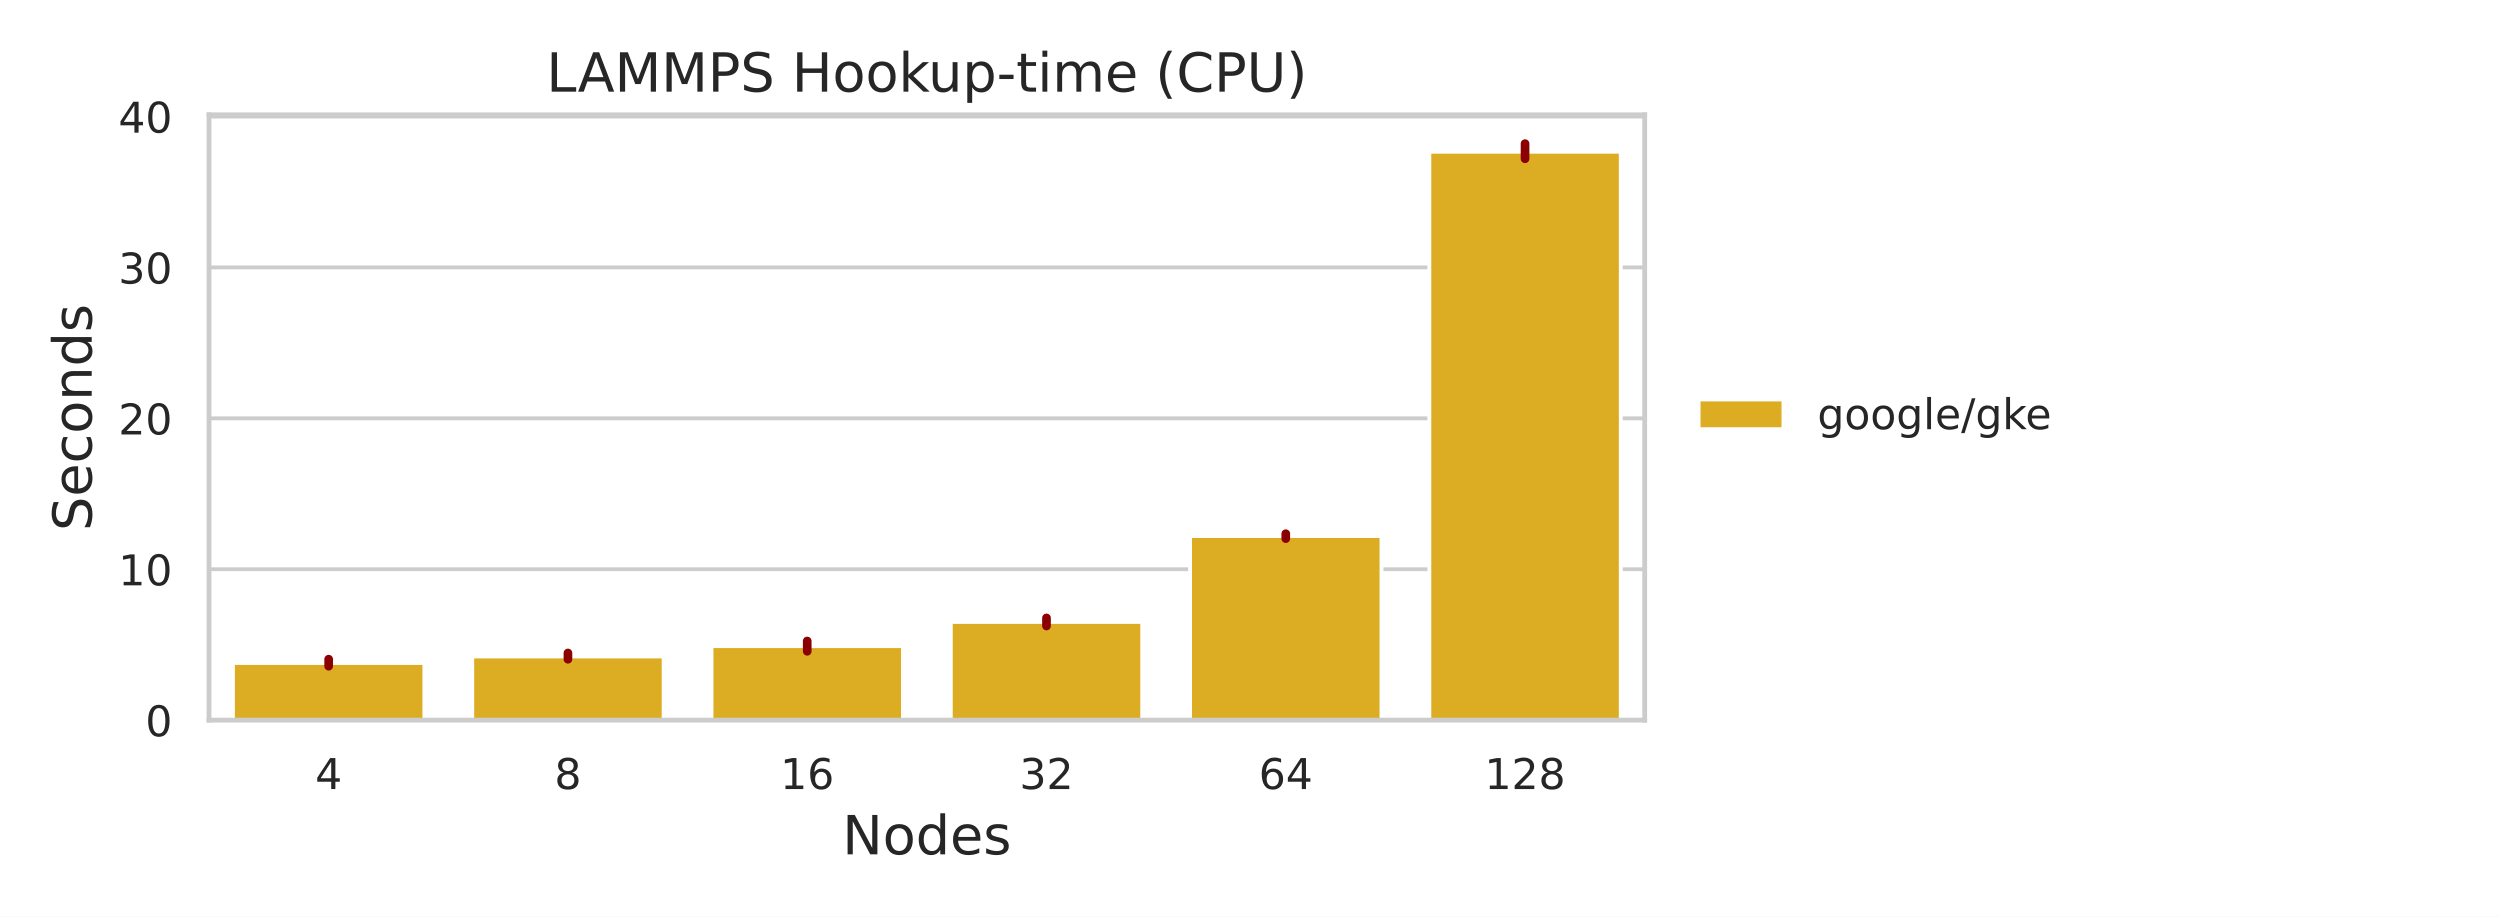
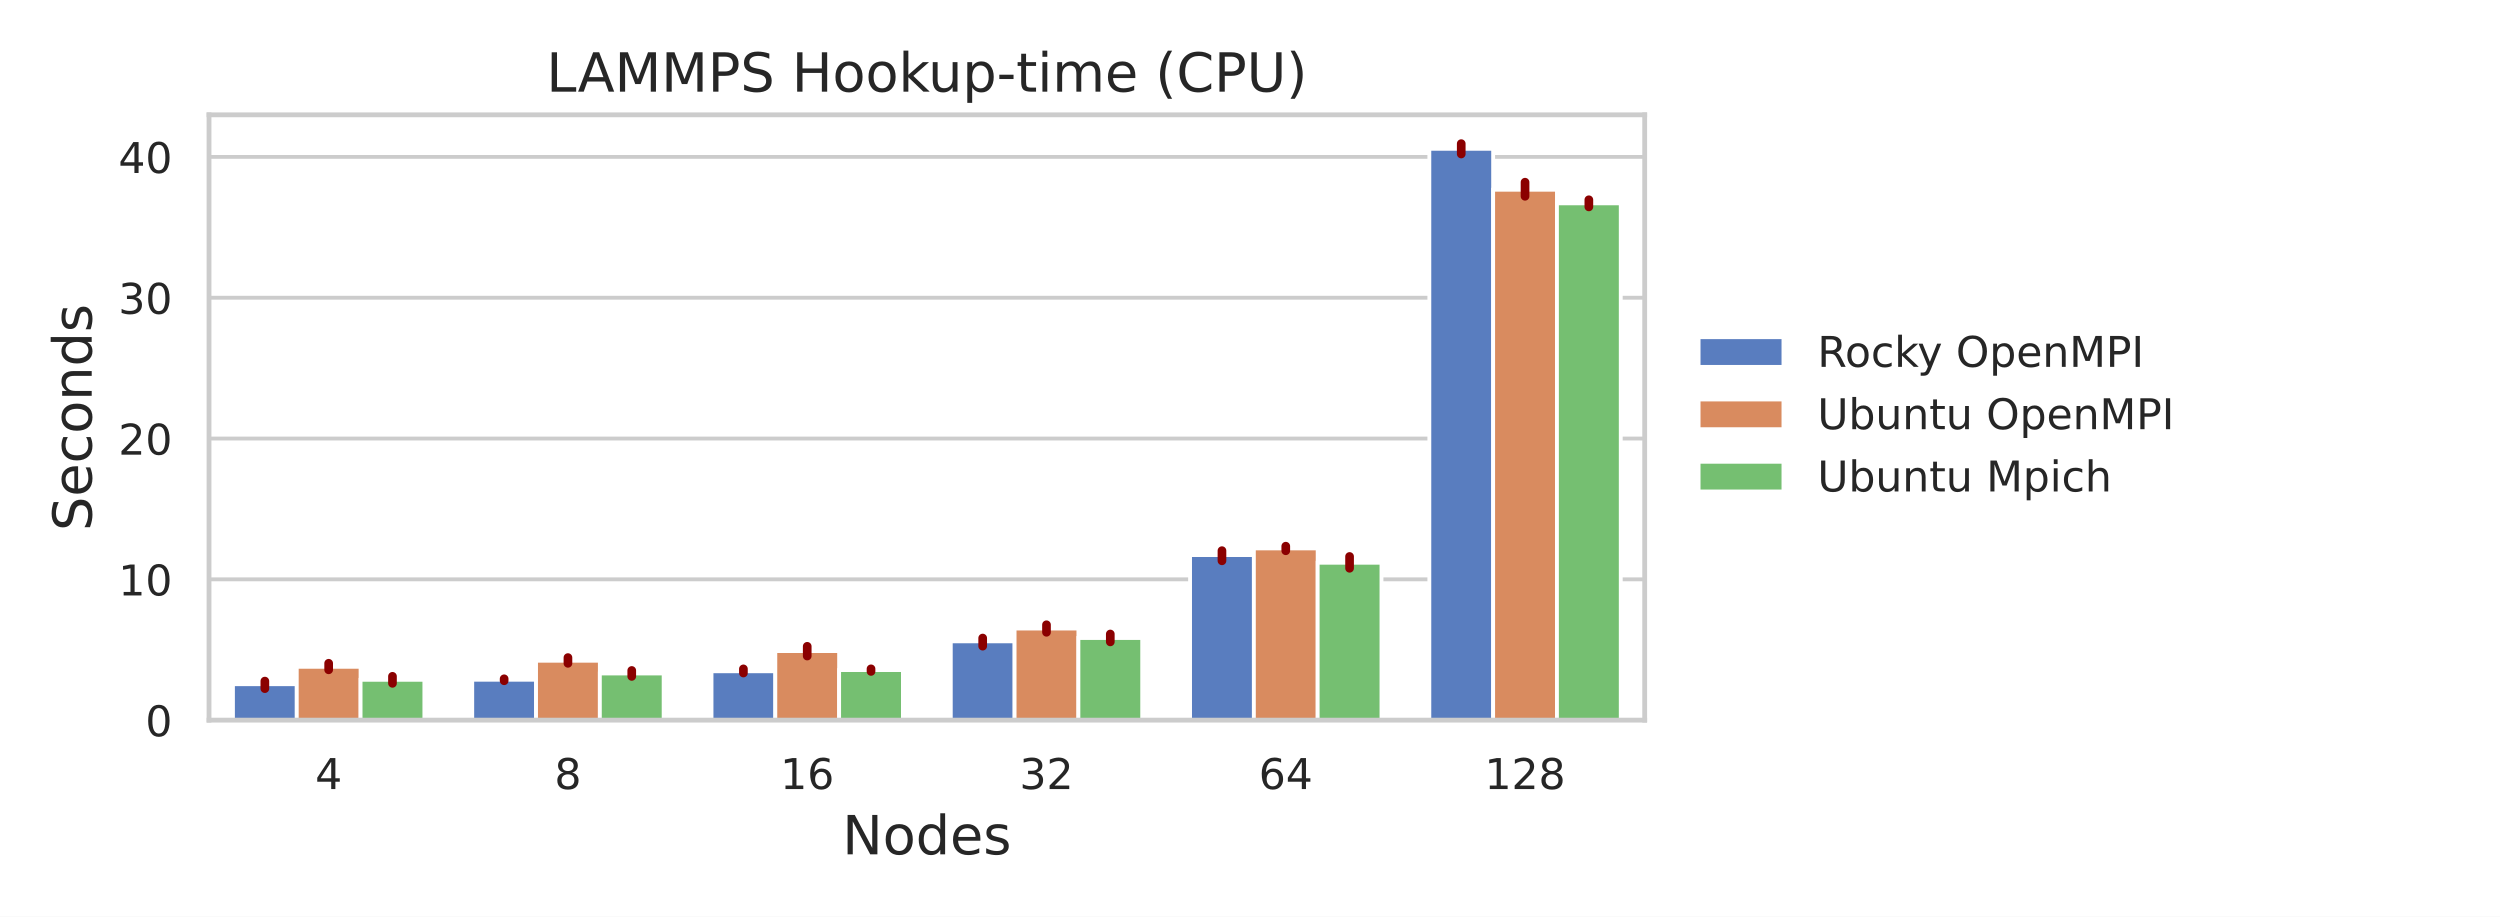
<svg xmlns="http://www.w3.org/2000/svg" xmlns:xlink="http://www.w3.org/1999/xlink" width="648pt" height="237.6pt" viewBox="0 0 648 237.6" version="1.1">
  <defs>
    <style type="text/css">*{stroke-linejoin: round; stroke-linecap: butt}</style>
  </defs>
  <g id="figure_1">
    <g id="patch_1">
      <path d="M 0 237.6  L 648 237.6  L 648 0  L 0 0  z " style="fill: #ffffff" />
    </g>
    <g id="axes_1">
      <g id="patch_2">
        <path d="M 54.18 186.66  L 426.301 186.66  L 426.301 29.76  L 54.18 29.76  z " style="fill: #ffffff" />
      </g>
      <g id="matplotlib.axis_1">
        <g id="xtick_1">
          <g id="text_1">
            <g style="fill: #262626" transform="translate(81.69073 204.5183) scale(0.11 -0.11)">
              <defs>
                <path id="DejaVuSans-34" d="M 2419 4116  L 825 1625  L 2419 1625  L 2419 4116  z M 2253 4666  L 3047 4666  L 3047 1625  L 3713 1625  L 3713 1100  L 3047 1100  L 3047 0  L 2419 0  L 2419 1100  L 313 1100  L 313 1709  L 2253 4666  z " transform="scale(0.015625)" />
              </defs>
              <use xlink:href="#DejaVuSans-34" />
            </g>
          </g>
        </g>
        <g id="xtick_2">
          <g id="text_2">
            <g style="fill: #262626" transform="translate(143.7109 204.5183) scale(0.11 -0.11)">
              <defs>
                <path id="DejaVuSans-38" d="M 2034 2216  Q 1584 2216 1326 1975  Q 1069 1734 1069 1313  Q 1069 891 1326 650  Q 1584 409 2034 409  Q 2484 409 2743 651  Q 3003 894 3003 1313  Q 3003 1734 2745 1975  Q 2488 2216 2034 2216  z M 1403 2484  Q 997 2584 770 2862  Q 544 3141 544 3541  Q 544 4100 942 4425  Q 1341 4750 2034 4750  Q 2731 4750 3128 4425  Q 3525 4100 3525 3541  Q 3525 3141 3298 2862  Q 3072 2584 2669 2484  Q 3125 2378 3379 2068  Q 3634 1759 3634 1313  Q 3634 634 3220 271  Q 2806 -91 2034 -91  Q 1263 -91 848 271  Q 434 634 434 1313  Q 434 1759 690 2068  Q 947 2378 1403 2484  z M 1172 3481  Q 1172 3119 1398 2916  Q 1625 2713 2034 2713  Q 2441 2713 2670 2916  Q 2900 3119 2900 3481  Q 2900 3844 2670 4047  Q 2441 4250 2034 4250  Q 1625 4250 1398 4047  Q 1172 3844 1172 3481  z " transform="scale(0.015625)" />
              </defs>
              <use xlink:href="#DejaVuSans-38" />
            </g>
          </g>
        </g>
        <g id="xtick_3">
          <g id="text_3">
            <g style="fill: #262626" transform="translate(202.2318 204.5183) scale(0.11 -0.11)">
              <defs>
                <path id="DejaVuSans-31" d="M 794 531  L 1825 531  L 1825 4091  L 703 3866  L 703 4441  L 1819 4666  L 2450 4666  L 2450 531  L 3481 531  L 3481 0  L 794 0  L 794 531  z " transform="scale(0.015625)" />
                <path id="DejaVuSans-36" d="M 2113 2584  Q 1688 2584 1439 2293  Q 1191 2003 1191 1497  Q 1191 994 1439 701  Q 1688 409 2113 409  Q 2538 409 2786 701  Q 3034 994 3034 1497  Q 3034 2003 2786 2293  Q 2538 2584 2113 2584  z M 3366 4563  L 3366 3988  Q 3128 4100 2886 4159  Q 2644 4219 2406 4219  Q 1781 4219 1451 3797  Q 1122 3375 1075 2522  Q 1259 2794 1537 2939  Q 1816 3084 2150 3084  Q 2853 3084 3261 2657  Q 3669 2231 3669 1497  Q 3669 778 3244 343  Q 2819 -91 2113 -91  Q 1303 -91 875 529  Q 447 1150 447 2328  Q 447 3434 972 4092  Q 1497 4750 2381 4750  Q 2619 4750 2861 4703  Q 3103 4656 3366 4563  z " transform="scale(0.015625)" />
              </defs>
              <use xlink:href="#DejaVuSans-31" />
              <use xlink:href="#DejaVuSans-36" x="63.623" />
            </g>
          </g>
        </g>
        <g id="xtick_4">
          <g id="text_4">
            <g style="fill: #262626" transform="translate(264.252 204.5183) scale(0.11 -0.11)">
              <defs>
                <path id="DejaVuSans-33" d="M 2597 2516  Q 3050 2419 3304 2112  Q 3559 1806 3559 1356  Q 3559 666 3084 287  Q 2609 -91 1734 -91  Q 1441 -91 1130 -33  Q 819 25 488 141  L 488 750  Q 750 597 1062 519  Q 1375 441 1716 441  Q 2309 441 2620 675  Q 2931 909 2931 1356  Q 2931 1769 2642 2001  Q 2353 2234 1838 2234  L 1294 2234  L 1294 2753  L 1863 2753  Q 2328 2753 2575 2939  Q 2822 3125 2822 3475  Q 2822 3834 2567 4026  Q 2313 4219 1838 4219  Q 1578 4219 1281 4162  Q 984 4106 628 3988  L 628 4550  Q 988 4650 1302 4700  Q 1616 4750 1894 4750  Q 2613 4750 3031 4423  Q 3450 4097 3450 3541  Q 3450 3153 3228 2886  Q 3006 2619 2597 2516  z " transform="scale(0.015625)" />
                <path id="DejaVuSans-32" d="M 1228 531  L 3431 531  L 3431 0  L 469 0  L 469 531  Q 828 903 1448 1529  Q 2069 2156 2228 2338  Q 2531 2678 2651 2914  Q 2772 3150 2772 3378  Q 2772 3750 2511 3984  Q 2250 4219 1831 4219  Q 1534 4219 1204 4116  Q 875 4013 500 3803  L 500 4441  Q 881 4594 1212 4672  Q 1544 4750 1819 4750  Q 2544 4750 2975 4387  Q 3406 4025 3406 3419  Q 3406 3131 3298 2873  Q 3191 2616 2906 2266  Q 2828 2175 2409 1742  Q 1991 1309 1228 531  z " transform="scale(0.015625)" />
              </defs>
              <use xlink:href="#DejaVuSans-33" />
              <use xlink:href="#DejaVuSans-32" x="63.623" />
            </g>
          </g>
        </g>
        <g id="xtick_5">
          <g id="text_5">
            <g style="fill: #262626" transform="translate(326.2722 204.5183) scale(0.11 -0.11)">
              <use xlink:href="#DejaVuSans-36" />
              <use xlink:href="#DejaVuSans-34" x="63.623" />
            </g>
          </g>
        </g>
        <g id="xtick_6">
          <g id="text_6">
            <g style="fill: #262626" transform="translate(384.793 204.5183) scale(0.11 -0.11)">
              <use xlink:href="#DejaVuSans-31" />
              <use xlink:href="#DejaVuSans-32" x="63.623" />
              <use xlink:href="#DejaVuSans-38" x="127.246" />
            </g>
          </g>
        </g>
        <g id="text_7">
          <g style="fill: #262626" transform="translate(218.3229 221.4437) scale(0.14 -0.14)">
            <defs>
              <path id="DejaVuSans-4e" d="M 628 4666  L 1478 4666  L 3547 763  L 3547 4666  L 4159 4666  L 4159 0  L 3309 0  L 1241 3903  L 1241 0  L 628 0  L 628 4666  z " transform="scale(0.015625)" />
              <path id="DejaVuSans-6f" d="M 1959 3097  Q 1497 3097 1228 2736  Q 959 2375 959 1747  Q 959 1119 1226 758  Q 1494 397 1959 397  Q 2419 397 2687 759  Q 2956 1122 2956 1747  Q 2956 2369 2687 2733  Q 2419 3097 1959 3097  z M 1959 3584  Q 2709 3584 3137 3096  Q 3566 2609 3566 1747  Q 3566 888 3137 398  Q 2709 -91 1959 -91  Q 1206 -91 779 398  Q 353 888 353 1747  Q 353 2609 779 3096  Q 1206 3584 1959 3584  z " transform="scale(0.015625)" />
              <path id="DejaVuSans-64" d="M 2906 2969  L 2906 4863  L 3481 4863  L 3481 0  L 2906 0  L 2906 525  Q 2725 213 2448 61  Q 2172 -91 1784 -91  Q 1150 -91 751 415  Q 353 922 353 1747  Q 353 2572 751 3078  Q 1150 3584 1784 3584  Q 2172 3584 2448 3432  Q 2725 3281 2906 2969  z M 947 1747  Q 947 1113 1208 752  Q 1469 391 1925 391  Q 2381 391 2643 752  Q 2906 1113 2906 1747  Q 2906 2381 2643 2742  Q 2381 3103 1925 3103  Q 1469 3103 1208 2742  Q 947 2381 947 1747  z " transform="scale(0.015625)" />
              <path id="DejaVuSans-65" d="M 3597 1894  L 3597 1613  L 953 1613  Q 991 1019 1311 708  Q 1631 397 2203 397  Q 2534 397 2845 478  Q 3156 559 3463 722  L 3463 178  Q 3153 47 2828 -22  Q 2503 -91 2169 -91  Q 1331 -91 842 396  Q 353 884 353 1716  Q 353 2575 817 3079  Q 1281 3584 2069 3584  Q 2775 3584 3186 3129  Q 3597 2675 3597 1894  z M 3022 2063  Q 3016 2534 2758 2815  Q 2500 3097 2075 3097  Q 1594 3097 1305 2825  Q 1016 2553 972 2059  L 3022 2063  z " transform="scale(0.015625)" />
              <path id="DejaVuSans-73" d="M 2834 3397  L 2834 2853  Q 2591 2978 2328 3040  Q 2066 3103 1784 3103  Q 1356 3103 1142 2972  Q 928 2841 928 2578  Q 928 2378 1081 2264  Q 1234 2150 1697 2047  L 1894 2003  Q 2506 1872 2764 1633  Q 3022 1394 3022 966  Q 3022 478 2636 193  Q 2250 -91 1575 -91  Q 1294 -91 989 -36  Q 684 19 347 128  L 347 722  Q 666 556 975 473  Q 1284 391 1588 391  Q 1994 391 2212 530  Q 2431 669 2431 922  Q 2431 1156 2273 1281  Q 2116 1406 1581 1522  L 1381 1569  Q 847 1681 609 1914  Q 372 2147 372 2553  Q 372 3047 722 3315  Q 1072 3584 1716 3584  Q 2034 3584 2315 3537  Q 2597 3491 2834 3397  z " transform="scale(0.015625)" />
            </defs>
            <use xlink:href="#DejaVuSans-4e" />
            <use xlink:href="#DejaVuSans-6f" x="74.805" />
            <use xlink:href="#DejaVuSans-64" x="135.986" />
            <use xlink:href="#DejaVuSans-65" x="199.463" />
            <use xlink:href="#DejaVuSans-73" x="260.986" />
          </g>
        </g>
      </g>
      <g id="matplotlib.axis_2">
        <g id="ytick_1">
          <g id="line2d_1">
-             <path d="M 54.18 186.66  L 426.301 186.66  " clip-path="url(#p945552a965)" style="fill: none; stroke: #cccccc; stroke-linecap: round" />
+             <path d="M 54.18 186.66  L 426.301 186.66  " clip-path="url(#p4bbbe57204)" style="fill: none; stroke: #cccccc; stroke-linecap: round" />
          </g>
          <g id="text_8">
            <g style="fill: #262626" transform="translate(37.68125 190.8391) scale(0.11 -0.11)">
              <defs>
                <path id="DejaVuSans-30" d="M 2034 4250  Q 1547 4250 1301 3770  Q 1056 3291 1056 2328  Q 1056 1369 1301 889  Q 1547 409 2034 409  Q 2525 409 2770 889  Q 3016 1369 3016 2328  Q 3016 3291 2770 3770  Q 2525 4250 2034 4250  z M 2034 4750  Q 2819 4750 3233 4129  Q 3647 3509 3647 2328  Q 3647 1150 3233 529  Q 2819 -91 2034 -91  Q 1250 -91 836 529  Q 422 1150 422 2328  Q 422 3509 836 4129  Q 1250 4750 2034 4750  z " transform="scale(0.015625)" />
              </defs>
              <use xlink:href="#DejaVuSans-30" />
            </g>
          </g>
        </g>
        <g id="ytick_2">
          <g id="line2d_2">
-             <path d="M 54.18 147.545  L 426.301 147.545  " clip-path="url(#p945552a965)" style="fill: none; stroke: #cccccc; stroke-linecap: round" />
+             <path d="M 54.18 150.162  L 426.301 150.162  " clip-path="url(#p4bbbe57204)" style="fill: none; stroke: #cccccc; stroke-linecap: round" />
          </g>
          <g id="text_9">
-             <g style="fill: #262626" transform="translate(30.6825 151.7246) scale(0.11 -0.11)">
+             <g style="fill: #262626" transform="translate(30.6825 154.3413) scale(0.11 -0.11)">
              <use xlink:href="#DejaVuSans-31" />
              <use xlink:href="#DejaVuSans-30" x="63.623" />
            </g>
          </g>
        </g>
        <g id="ytick_3">
          <g id="line2d_3">
-             <path d="M 54.18 108.431  L 426.301 108.431  " clip-path="url(#p945552a965)" style="fill: none; stroke: #cccccc; stroke-linecap: round" />
+             <path d="M 54.18 113.664  L 426.301 113.664  " clip-path="url(#p4bbbe57204)" style="fill: none; stroke: #cccccc; stroke-linecap: round" />
          </g>
          <g id="text_10">
-             <g style="fill: #262626" transform="translate(30.6825 112.61) scale(0.11 -0.11)">
+             <g style="fill: #262626" transform="translate(30.6825 117.8434) scale(0.11 -0.11)">
              <use xlink:href="#DejaVuSans-32" />
              <use xlink:href="#DejaVuSans-30" x="63.623" />
            </g>
          </g>
        </g>
        <g id="ytick_4">
          <g id="line2d_4">
-             <path d="M 54.18 69.316  L 426.301 69.316  " clip-path="url(#p945552a965)" style="fill: none; stroke: #cccccc; stroke-linecap: round" />
+             <path d="M 54.18 77.166  L 426.301 77.166  " clip-path="url(#p4bbbe57204)" style="fill: none; stroke: #cccccc; stroke-linecap: round" />
          </g>
          <g id="text_11">
-             <g style="fill: #262626" transform="translate(30.6825 73.49537) scale(0.11 -0.11)">
+             <g style="fill: #262626" transform="translate(30.6825 81.34549) scale(0.11 -0.11)">
              <use xlink:href="#DejaVuSans-33" />
              <use xlink:href="#DejaVuSans-30" x="63.623" />
            </g>
          </g>
        </g>
        <g id="ytick_5">
          <g id="line2d_5">
-             <path d="M 54.18 30.202  L 426.301 30.202  " clip-path="url(#p945552a965)" style="fill: none; stroke: #cccccc; stroke-linecap: round" />
+             <path d="M 54.18 40.668  L 426.301 40.668  " clip-path="url(#p4bbbe57204)" style="fill: none; stroke: #cccccc; stroke-linecap: round" />
          </g>
          <g id="text_12">
-             <g style="fill: #262626" transform="translate(30.6825 34.38078) scale(0.11 -0.11)">
+             <g style="fill: #262626" transform="translate(30.6825 44.84761) scale(0.11 -0.11)">
              <use xlink:href="#DejaVuSans-34" />
              <use xlink:href="#DejaVuSans-30" x="63.623" />
            </g>
          </g>
        </g>
        <g id="text_13">
          <g style="fill: #262626" transform="translate(23.77094 137.6198) rotate(-90) scale(0.14 -0.14)">
            <defs>
              <path id="DejaVuSans-53" d="M 3425 4513  L 3425 3897  Q 3066 4069 2747 4153  Q 2428 4238 2131 4238  Q 1616 4238 1336 4038  Q 1056 3838 1056 3469  Q 1056 3159 1242 3001  Q 1428 2844 1947 2747  L 2328 2669  Q 3034 2534 3370 2195  Q 3706 1856 3706 1288  Q 3706 609 3251 259  Q 2797 -91 1919 -91  Q 1588 -91 1214 -16  Q 841 59 441 206  L 441 856  Q 825 641 1194 531  Q 1563 422 1919 422  Q 2459 422 2753 634  Q 3047 847 3047 1241  Q 3047 1584 2836 1778  Q 2625 1972 2144 2069  L 1759 2144  Q 1053 2284 737 2584  Q 422 2884 422 3419  Q 422 4038 858 4394  Q 1294 4750 2059 4750  Q 2388 4750 2728 4690  Q 3069 4631 3425 4513  z " transform="scale(0.015625)" />
              <path id="DejaVuSans-63" d="M 3122 3366  L 3122 2828  Q 2878 2963 2633 3030  Q 2388 3097 2138 3097  Q 1578 3097 1268 2742  Q 959 2388 959 1747  Q 959 1106 1268 751  Q 1578 397 2138 397  Q 2388 397 2633 464  Q 2878 531 3122 666  L 3122 134  Q 2881 22 2623 -34  Q 2366 -91 2075 -91  Q 1284 -91 818 406  Q 353 903 353 1747  Q 353 2603 823 3093  Q 1294 3584 2113 3584  Q 2378 3584 2631 3529  Q 2884 3475 3122 3366  z " transform="scale(0.015625)" />
              <path id="DejaVuSans-6e" d="M 3513 2113  L 3513 0  L 2938 0  L 2938 2094  Q 2938 2591 2744 2837  Q 2550 3084 2163 3084  Q 1697 3084 1428 2787  Q 1159 2491 1159 1978  L 1159 0  L 581 0  L 581 3500  L 1159 3500  L 1159 2956  Q 1366 3272 1645 3428  Q 1925 3584 2291 3584  Q 2894 3584 3203 3211  Q 3513 2838 3513 2113  z " transform="scale(0.015625)" />
            </defs>
            <use xlink:href="#DejaVuSans-53" />
            <use xlink:href="#DejaVuSans-65" x="63.477" />
            <use xlink:href="#DejaVuSans-63" x="125" />
            <use xlink:href="#DejaVuSans-6f" x="179.98" />
            <use xlink:href="#DejaVuSans-6e" x="241.162" />
            <use xlink:href="#DejaVuSans-64" x="304.541" />
            <use xlink:href="#DejaVuSans-73" x="368.018" />
          </g>
        </g>
      </g>
      <g id="patch_3">
-         <path d="M 60.382 186.66  L 109.998 186.66  L 109.998 171.849  L 60.382 171.849  z " clip-path="url(#p945552a965)" style="fill: #dcad23; stroke: #ffffff; stroke-linejoin: miter" />
+         <path d="M 60.382 186.66  L 76.921 186.66  L 76.921 177.346  L 60.382 177.346  z " clip-path="url(#p4bbbe57204)" style="fill: #597dbf; stroke: #ffffff; stroke-linejoin: miter" />
      </g>
      <g id="patch_4">
-         <path d="M 122.402 186.66  L 172.018 186.66  L 172.018 170.16  L 122.402 170.16  z " clip-path="url(#p945552a965)" style="fill: #dcad23; stroke: #ffffff; stroke-linejoin: miter" />
+         <path d="M 122.402 186.66  L 138.941 186.66  L 138.941 176.183  L 122.402 176.183  z " clip-path="url(#p4bbbe57204)" style="fill: #597dbf; stroke: #ffffff; stroke-linejoin: miter" />
      </g>
      <g id="patch_5">
-         <path d="M 184.422 186.66  L 234.039 186.66  L 234.039 167.484  L 184.422 167.484  z " clip-path="url(#p945552a965)" style="fill: #dcad23; stroke: #ffffff; stroke-linejoin: miter" />
+         <path d="M 184.422 186.66  L 200.961 186.66  L 200.961 173.997  L 184.422 173.997  z " clip-path="url(#p4bbbe57204)" style="fill: #597dbf; stroke: #ffffff; stroke-linejoin: miter" />
      </g>
      <g id="patch_6">
-         <path d="M 246.443 186.66  L 296.059 186.66  L 296.059 161.211  L 246.443 161.211  z " clip-path="url(#p945552a965)" style="fill: #dcad23; stroke: #ffffff; stroke-linejoin: miter" />
+         <path d="M 246.443 186.66  L 262.981 186.66  L 262.981 166.228  L 246.443 166.228  z " clip-path="url(#p4bbbe57204)" style="fill: #597dbf; stroke: #ffffff; stroke-linejoin: miter" />
      </g>
      <g id="patch_7">
-         <path d="M 308.463 186.66  L 358.079 186.66  L 358.079 138.958  L 308.463 138.958  z " clip-path="url(#p945552a965)" style="fill: #dcad23; stroke: #ffffff; stroke-linejoin: miter" />
+         <path d="M 308.463 186.66  L 325.002 186.66  L 325.002 143.869  L 308.463 143.869  z " clip-path="url(#p4bbbe57204)" style="fill: #597dbf; stroke: #ffffff; stroke-linejoin: miter" />
      </g>
      <g id="patch_8">
-         <path d="M 370.483 186.66  L 420.099 186.66  L 420.099 39.323  L 370.483 39.323  z " clip-path="url(#p945552a965)" style="fill: #dcad23; stroke: #ffffff; stroke-linejoin: miter" />
+         <path d="M 370.483 186.66  L 387.022 186.66  L 387.022 38.565  L 370.483 38.565  z " clip-path="url(#p4bbbe57204)" style="fill: #597dbf; stroke: #ffffff; stroke-linejoin: miter" />
      </g>
      <g id="patch_9">
-         <path d="M 85.19 186.66  L 85.19 186.66  L 85.19 186.66  L 85.19 186.66  z " clip-path="url(#p945552a965)" style="fill: #dcad23; stroke: #ffffff; stroke-linejoin: miter" />
+         <path d="M 76.921 186.66  L 93.459 186.66  L 93.459 172.84  L 76.921 172.84  z " clip-path="url(#p4bbbe57204)" style="fill: #d98b5f; stroke: #ffffff; stroke-linejoin: miter" />
+       </g>
+       <g id="patch_10">
+         <path d="M 138.941 186.66  L 155.48 186.66  L 155.48 171.264  L 138.941 171.264  z " clip-path="url(#p4bbbe57204)" style="fill: #d98b5f; stroke: #ffffff; stroke-linejoin: miter" />
+       </g>
+       <g id="patch_11">
+         <path d="M 200.961 186.66  L 217.5 186.66  L 217.5 168.766  L 200.961 168.766  z " clip-path="url(#p4bbbe57204)" style="fill: #d98b5f; stroke: #ffffff; stroke-linejoin: miter" />
+       </g>
+       <g id="patch_12">
+         <path d="M 262.981 186.66  L 279.52 186.66  L 279.52 162.913  L 262.981 162.913  z " clip-path="url(#p4bbbe57204)" style="fill: #d98b5f; stroke: #ffffff; stroke-linejoin: miter" />
+       </g>
+       <g id="patch_13">
+         <path d="M 325.002 186.66  L 341.54 186.66  L 341.54 142.149  L 325.002 142.149  z " clip-path="url(#p4bbbe57204)" style="fill: #d98b5f; stroke: #ffffff; stroke-linejoin: miter" />
+       </g>
+       <g id="patch_14">
+         <path d="M 387.022 186.66  L 403.56 186.66  L 403.56 49.179  L 387.022 49.179  z " clip-path="url(#p4bbbe57204)" style="fill: #d98b5f; stroke: #ffffff; stroke-linejoin: miter" />
+       </g>
+       <g id="patch_15">
+         <path d="M 93.459 186.66  L 109.998 186.66  L 109.998 176.212  L 93.459 176.212  z " clip-path="url(#p4bbbe57204)" style="fill: #75bf71; stroke: #ffffff; stroke-linejoin: miter" />
+       </g>
+       <g id="patch_16">
+         <path d="M 155.48 186.66  L 172.018 186.66  L 172.018 174.555  L 155.48 174.555  z " clip-path="url(#p4bbbe57204)" style="fill: #75bf71; stroke: #ffffff; stroke-linejoin: miter" />
+       </g>
+       <g id="patch_17">
+         <path d="M 217.5 186.66  L 234.039 186.66  L 234.039 173.681  L 217.5 173.681  z " clip-path="url(#p4bbbe57204)" style="fill: #75bf71; stroke: #ffffff; stroke-linejoin: miter" />
+       </g>
+       <g id="patch_18">
+         <path d="M 279.52 186.66  L 296.059 186.66  L 296.059 165.37  L 279.52 165.37  z " clip-path="url(#p4bbbe57204)" style="fill: #75bf71; stroke: #ffffff; stroke-linejoin: miter" />
+       </g>
+       <g id="patch_19">
+         <path d="M 341.54 186.66  L 358.079 186.66  L 358.079 145.868  L 341.54 145.868  z " clip-path="url(#p4bbbe57204)" style="fill: #75bf71; stroke: #ffffff; stroke-linejoin: miter" />
+       </g>
+       <g id="patch_20">
+         <path d="M 403.56 186.66  L 420.099 186.66  L 420.099 52.71  L 403.56 52.71  z " clip-path="url(#p4bbbe57204)" style="fill: #75bf71; stroke: #ffffff; stroke-linejoin: miter" />
+       </g>
+       <g id="patch_21">
+         <path d="M 85.19 186.66  L 85.19 186.66  L 85.19 186.66  L 85.19 186.66  z " clip-path="url(#p4bbbe57204)" style="fill: #597dbf; stroke: #ffffff; stroke-linejoin: miter" />
+       </g>
+       <g id="patch_22">
+         <path d="M 85.19 186.66  L 85.19 186.66  L 85.19 186.66  L 85.19 186.66  z " clip-path="url(#p4bbbe57204)" style="fill: #d98b5f; stroke: #ffffff; stroke-linejoin: miter" />
+       </g>
+       <g id="patch_23">
+         <path d="M 85.19 186.66  L 85.19 186.66  L 85.19 186.66  L 85.19 186.66  z " clip-path="url(#p4bbbe57204)" style="fill: #75bf71; stroke: #ffffff; stroke-linejoin: miter" />
      </g>
      <g id="line2d_6">
-         <path d="M 85.19 172.679  L 85.19 170.862  " clip-path="url(#p945552a965)" style="fill: none; stroke: #8b0000; stroke-width: 2.25; stroke-linecap: round" />
+         <path d="M 68.651 178.495  L 68.651 176.537  " clip-path="url(#p4bbbe57204)" style="fill: none; stroke: #8b0000; stroke-width: 2.25; stroke-linecap: round" />
      </g>
      <g id="line2d_7">
-         <path d="M 147.21 170.879  L 147.21 169.256  " clip-path="url(#p945552a965)" style="fill: none; stroke: #8b0000; stroke-width: 2.25; stroke-linecap: round" />
+         <path d="M 130.672 176.453  L 130.672 175.944  " clip-path="url(#p4bbbe57204)" style="fill: none; stroke: #8b0000; stroke-width: 2.25; stroke-linecap: round" />
      </g>
      <g id="line2d_8">
-         <path d="M 209.231 168.813  L 209.231 166.154  " clip-path="url(#p945552a965)" style="fill: none; stroke: #8b0000; stroke-width: 2.25; stroke-linecap: round" />
+         <path d="M 192.692 174.447  L 192.692 173.374  " clip-path="url(#p4bbbe57204)" style="fill: none; stroke: #8b0000; stroke-width: 2.25; stroke-linecap: round" />
      </g>
      <g id="line2d_9">
-         <path d="M 271.251 162.255  L 271.251 160.171  " clip-path="url(#p945552a965)" style="fill: none; stroke: #8b0000; stroke-width: 2.25; stroke-linecap: round" />
+         <path d="M 254.712 167.485  L 254.712 165.382  " clip-path="url(#p4bbbe57204)" style="fill: none; stroke: #8b0000; stroke-width: 2.25; stroke-linecap: round" />
      </g>
      <g id="line2d_10">
-         <path d="M 333.271 139.608  L 333.271 138.34  " clip-path="url(#p945552a965)" style="fill: none; stroke: #8b0000; stroke-width: 2.25; stroke-linecap: round" />
+         <path d="M 316.732 145.364  L 316.732 142.729  " clip-path="url(#p4bbbe57204)" style="fill: none; stroke: #8b0000; stroke-width: 2.25; stroke-linecap: round" />
      </g>
      <g id="line2d_11">
-         <path d="M 395.291 41.154  L 395.291 37.231  " clip-path="url(#p945552a965)" style="fill: none; stroke: #8b0000; stroke-width: 2.25; stroke-linecap: round" />
-       </g>
-       <g id="patch_10">
+         <path d="M 378.752 39.916  L 378.752 37.231  " clip-path="url(#p4bbbe57204)" style="fill: none; stroke: #8b0000; stroke-width: 2.25; stroke-linecap: round" />
+       </g>
+       <g id="line2d_12">
+         <path d="M 85.19 173.614  L 85.19 171.919  " clip-path="url(#p4bbbe57204)" style="fill: none; stroke: #8b0000; stroke-width: 2.25; stroke-linecap: round" />
+       </g>
+       <g id="line2d_13">
+         <path d="M 147.21 171.934  L 147.21 170.445  " clip-path="url(#p4bbbe57204)" style="fill: none; stroke: #8b0000; stroke-width: 2.25; stroke-linecap: round" />
+       </g>
+       <g id="line2d_14">
+         <path d="M 209.231 170.047  L 209.231 167.526  " clip-path="url(#p4bbbe57204)" style="fill: none; stroke: #8b0000; stroke-width: 2.25; stroke-linecap: round" />
+       </g>
+       <g id="line2d_15">
+         <path d="M 271.251 163.888  L 271.251 161.938  " clip-path="url(#p4bbbe57204)" style="fill: none; stroke: #8b0000; stroke-width: 2.25; stroke-linecap: round" />
+       </g>
+       <g id="line2d_16">
+         <path d="M 333.271 142.756  L 333.271 141.573  " clip-path="url(#p4bbbe57204)" style="fill: none; stroke: #8b0000; stroke-width: 2.25; stroke-linecap: round" />
+       </g>
+       <g id="line2d_17">
+         <path d="M 395.291 50.877  L 395.291 47.227  " clip-path="url(#p4bbbe57204)" style="fill: none; stroke: #8b0000; stroke-width: 2.25; stroke-linecap: round" />
+       </g>
+       <g id="line2d_18">
+         <path d="M 101.729 177.122  L 101.729 175.302  " clip-path="url(#p4bbbe57204)" style="fill: none; stroke: #8b0000; stroke-width: 2.25; stroke-linecap: round" />
+       </g>
+       <g id="line2d_19">
+         <path d="M 163.749 175.323  L 163.749 173.787  " clip-path="url(#p4bbbe57204)" style="fill: none; stroke: #8b0000; stroke-width: 2.25; stroke-linecap: round" />
+       </g>
+       <g id="line2d_20">
+         <path d="M 225.769 174.035  L 225.769 173.36  " clip-path="url(#p4bbbe57204)" style="fill: none; stroke: #8b0000; stroke-width: 2.25; stroke-linecap: round" />
+       </g>
+       <g id="line2d_21">
+         <path d="M 287.789 166.377  L 287.789 164.333  " clip-path="url(#p4bbbe57204)" style="fill: none; stroke: #8b0000; stroke-width: 2.25; stroke-linecap: round" />
+       </g>
+       <g id="line2d_22">
+         <path d="M 349.81 147.299  L 349.81 144.237  " clip-path="url(#p4bbbe57204)" style="fill: none; stroke: #8b0000; stroke-width: 2.25; stroke-linecap: round" />
+       </g>
+       <g id="line2d_23">
+         <path d="M 411.83 53.626  L 411.83 51.78  " clip-path="url(#p4bbbe57204)" style="fill: none; stroke: #8b0000; stroke-width: 2.25; stroke-linecap: round" />
+       </g>
+       <g id="patch_24">
        <path d="M 54.18 186.66  L 54.18 29.76  " style="fill: none; stroke: #cccccc; stroke-width: 1.25; stroke-linejoin: miter; stroke-linecap: square" />
      </g>
-       <g id="patch_11">
+       <g id="patch_25">
        <path d="M 426.301 186.66  L 426.301 29.76  " style="fill: none; stroke: #cccccc; stroke-width: 1.25; stroke-linejoin: miter; stroke-linecap: square" />
      </g>
-       <g id="patch_12">
+       <g id="patch_26">
        <path d="M 54.18 186.66  L 426.301 186.66  " style="fill: none; stroke: #cccccc; stroke-width: 1.25; stroke-linejoin: miter; stroke-linecap: square" />
      </g>
-       <g id="patch_13">
+       <g id="patch_27">
        <path d="M 54.18 29.76  L 426.301 29.76  " style="fill: none; stroke: #cccccc; stroke-width: 1.25; stroke-linejoin: miter; stroke-linecap: square" />
      </g>
      <g id="text_14">
        <g style="fill: #262626" transform="translate(141.6215 23.76) scale(0.14 -0.14)">
          <defs>
            <path id="DejaVuSans-4c" d="M 628 4666  L 1259 4666  L 1259 531  L 3531 531  L 3531 0  L 628 0  L 628 4666  z " transform="scale(0.015625)" />
            <path id="DejaVuSans-41" d="M 2188 4044  L 1331 1722  L 3047 1722  L 2188 4044  z M 1831 4666  L 2547 4666  L 4325 0  L 3669 0  L 3244 1197  L 1141 1197  L 716 0  L 50 0  L 1831 4666  z " transform="scale(0.015625)" />
            <path id="DejaVuSans-4d" d="M 628 4666  L 1569 4666  L 2759 1491  L 3956 4666  L 4897 4666  L 4897 0  L 4281 0  L 4281 4097  L 3078 897  L 2444 897  L 1241 4097  L 1241 0  L 628 0  L 628 4666  z " transform="scale(0.015625)" />
            <path id="DejaVuSans-50" d="M 1259 4147  L 1259 2394  L 2053 2394  Q 2494 2394 2734 2622  Q 2975 2850 2975 3272  Q 2975 3691 2734 3919  Q 2494 4147 2053 4147  L 1259 4147  z M 628 4666  L 2053 4666  Q 2838 4666 3239 4311  Q 3641 3956 3641 3272  Q 3641 2581 3239 2228  Q 2838 1875 2053 1875  L 1259 1875  L 1259 0  L 628 0  L 628 4666  z " transform="scale(0.015625)" />
            <path id="DejaVuSans-20" transform="scale(0.015625)" />
            <path id="DejaVuSans-48" d="M 628 4666  L 1259 4666  L 1259 2753  L 3553 2753  L 3553 4666  L 4184 4666  L 4184 0  L 3553 0  L 3553 2222  L 1259 2222  L 1259 0  L 628 0  L 628 4666  z " transform="scale(0.015625)" />
            <path id="DejaVuSans-6b" d="M 581 4863  L 1159 4863  L 1159 1991  L 2875 3500  L 3609 3500  L 1753 1863  L 3688 0  L 2938 0  L 1159 1709  L 1159 0  L 581 0  L 581 4863  z " transform="scale(0.015625)" />
            <path id="DejaVuSans-75" d="M 544 1381  L 544 3500  L 1119 3500  L 1119 1403  Q 1119 906 1312 657  Q 1506 409 1894 409  Q 2359 409 2629 706  Q 2900 1003 2900 1516  L 2900 3500  L 3475 3500  L 3475 0  L 2900 0  L 2900 538  Q 2691 219 2414 64  Q 2138 -91 1772 -91  Q 1169 -91 856 284  Q 544 659 544 1381  z M 1991 3584  L 1991 3584  z " transform="scale(0.015625)" />
            <path id="DejaVuSans-70" d="M 1159 525  L 1159 -1331  L 581 -1331  L 581 3500  L 1159 3500  L 1159 2969  Q 1341 3281 1617 3432  Q 1894 3584 2278 3584  Q 2916 3584 3314 3078  Q 3713 2572 3713 1747  Q 3713 922 3314 415  Q 2916 -91 2278 -91  Q 1894 -91 1617 61  Q 1341 213 1159 525  z M 3116 1747  Q 3116 2381 2855 2742  Q 2594 3103 2138 3103  Q 1681 3103 1420 2742  Q 1159 2381 1159 1747  Q 1159 1113 1420 752  Q 1681 391 2138 391  Q 2594 391 2855 752  Q 3116 1113 3116 1747  z " transform="scale(0.015625)" />
            <path id="DejaVuSans-2d" d="M 313 2009  L 1997 2009  L 1997 1497  L 313 1497  L 313 2009  z " transform="scale(0.015625)" />
            <path id="DejaVuSans-74" d="M 1172 4494  L 1172 3500  L 2356 3500  L 2356 3053  L 1172 3053  L 1172 1153  Q 1172 725 1289 603  Q 1406 481 1766 481  L 2356 481  L 2356 0  L 1766 0  Q 1100 0 847 248  Q 594 497 594 1153  L 594 3053  L 172 3053  L 172 3500  L 594 3500  L 594 4494  L 1172 4494  z " transform="scale(0.015625)" />
            <path id="DejaVuSans-69" d="M 603 3500  L 1178 3500  L 1178 0  L 603 0  L 603 3500  z M 603 4863  L 1178 4863  L 1178 4134  L 603 4134  L 603 4863  z " transform="scale(0.015625)" />
            <path id="DejaVuSans-6d" d="M 3328 2828  Q 3544 3216 3844 3400  Q 4144 3584 4550 3584  Q 5097 3584 5394 3201  Q 5691 2819 5691 2113  L 5691 0  L 5113 0  L 5113 2094  Q 5113 2597 4934 2840  Q 4756 3084 4391 3084  Q 3944 3084 3684 2787  Q 3425 2491 3425 1978  L 3425 0  L 2847 0  L 2847 2094  Q 2847 2600 2669 2842  Q 2491 3084 2119 3084  Q 1678 3084 1418 2786  Q 1159 2488 1159 1978  L 1159 0  L 581 0  L 581 3500  L 1159 3500  L 1159 2956  Q 1356 3278 1631 3431  Q 1906 3584 2284 3584  Q 2666 3584 2933 3390  Q 3200 3197 3328 2828  z " transform="scale(0.015625)" />
            <path id="DejaVuSans-28" d="M 1984 4856  Q 1566 4138 1362 3434  Q 1159 2731 1159 2009  Q 1159 1288 1364 580  Q 1569 -128 1984 -844  L 1484 -844  Q 1016 -109 783 600  Q 550 1309 550 2009  Q 550 2706 781 3412  Q 1013 4119 1484 4856  L 1984 4856  z " transform="scale(0.015625)" />
            <path id="DejaVuSans-43" d="M 4122 4306  L 4122 3641  Q 3803 3938 3442 4084  Q 3081 4231 2675 4231  Q 1875 4231 1450 3742  Q 1025 3253 1025 2328  Q 1025 1406 1450 917  Q 1875 428 2675 428  Q 3081 428 3442 575  Q 3803 722 4122 1019  L 4122 359  Q 3791 134 3420 21  Q 3050 -91 2638 -91  Q 1578 -91 968 557  Q 359 1206 359 2328  Q 359 3453 968 4101  Q 1578 4750 2638 4750  Q 3056 4750 3426 4639  Q 3797 4528 4122 4306  z " transform="scale(0.015625)" />
            <path id="DejaVuSans-55" d="M 556 4666  L 1191 4666  L 1191 1831  Q 1191 1081 1462 751  Q 1734 422 2344 422  Q 2950 422 3222 751  Q 3494 1081 3494 1831  L 3494 4666  L 4128 4666  L 4128 1753  Q 4128 841 3676 375  Q 3225 -91 2344 -91  Q 1459 -91 1007 375  Q 556 841 556 1753  L 556 4666  z " transform="scale(0.015625)" />
            <path id="DejaVuSans-29" d="M 513 4856  L 1013 4856  Q 1481 4119 1714 3412  Q 1947 2706 1947 2009  Q 1947 1309 1714 600  Q 1481 -109 1013 -844  L 513 -844  Q 928 -128 1133 580  Q 1338 1288 1338 2009  Q 1338 2731 1133 3434  Q 928 4138 513 4856  z " transform="scale(0.015625)" />
          </defs>
          <use xlink:href="#DejaVuSans-4c" />
          <use xlink:href="#DejaVuSans-41" x="57.963" />
          <use xlink:href="#DejaVuSans-4d" x="126.371" />
          <use xlink:href="#DejaVuSans-4d" x="212.65" />
          <use xlink:href="#DejaVuSans-50" x="298.93" />
          <use xlink:href="#DejaVuSans-53" x="359.232" />
          <use xlink:href="#DejaVuSans-20" x="422.709" />
          <use xlink:href="#DejaVuSans-48" x="454.496" />
          <use xlink:href="#DejaVuSans-6f" x="529.691" />
          <use xlink:href="#DejaVuSans-6f" x="590.873" />
          <use xlink:href="#DejaVuSans-6b" x="652.055" />
          <use xlink:href="#DejaVuSans-75" x="706.84" />
          <use xlink:href="#DejaVuSans-70" x="770.219" />
          <use xlink:href="#DejaVuSans-2d" x="833.695" />
          <use xlink:href="#DejaVuSans-74" x="869.779" />
          <use xlink:href="#DejaVuSans-69" x="908.988" />
          <use xlink:href="#DejaVuSans-6d" x="936.771" />
          <use xlink:href="#DejaVuSans-65" x="1034.184" />
          <use xlink:href="#DejaVuSans-20" x="1095.707" />
          <use xlink:href="#DejaVuSans-28" x="1127.494" />
          <use xlink:href="#DejaVuSans-43" x="1166.508" />
          <use xlink:href="#DejaVuSans-50" x="1236.332" />
          <use xlink:href="#DejaVuSans-55" x="1296.635" />
          <use xlink:href="#DejaVuSans-29" x="1369.828" />
        </g>
      </g>
    </g>
    <g id="axes_2">
      <g id="legend_1">
-         <g id="patch_14">
-           <path d="M 440.273 111.245  L 462.273 111.245  L 462.273 103.545  L 440.273 103.545  z " style="fill: #dcad23; stroke: #ffffff; stroke-linejoin: miter" />
+         <g id="patch_28">
+           <path d="M 440.273 95.099  L 462.273 95.099  L 462.273 87.399  L 440.273 87.399  z " style="fill: #597dbf; stroke: #ffffff; stroke-linejoin: miter" />
        </g>
        <g id="text_15">
+           <g style="fill: #262626" transform="translate(471.0733 95.09937) scale(0.11 -0.11)">
+             <defs>
+               <path id="DejaVuSans-52" d="M 2841 2188  Q 3044 2119 3236 1894  Q 3428 1669 3622 1275  L 4263 0  L 3584 0  L 2988 1197  Q 2756 1666 2539 1819  Q 2322 1972 1947 1972  L 1259 1972  L 1259 0  L 628 0  L 628 4666  L 2053 4666  Q 2853 4666 3247 4331  Q 3641 3997 3641 3322  Q 3641 2881 3436 2590  Q 3231 2300 2841 2188  z M 1259 4147  L 1259 2491  L 2053 2491  Q 2509 2491 2742 2702  Q 2975 2913 2975 3322  Q 2975 3731 2742 3939  Q 2509 4147 2053 4147  L 1259 4147  z " transform="scale(0.015625)" />
+               <path id="DejaVuSans-79" d="M 2059 -325  Q 1816 -950 1584 -1140  Q 1353 -1331 966 -1331  L 506 -1331  L 506 -850  L 844 -850  Q 1081 -850 1212 -737  Q 1344 -625 1503 -206  L 1606 56  L 191 3500  L 800 3500  L 1894 763  L 2988 3500  L 3597 3500  L 2059 -325  z " transform="scale(0.015625)" />
+               <path id="DejaVuSans-4f" d="M 2522 4238  Q 1834 4238 1429 3725  Q 1025 3213 1025 2328  Q 1025 1447 1429 934  Q 1834 422 2522 422  Q 3209 422 3611 934  Q 4013 1447 4013 2328  Q 4013 3213 3611 3725  Q 3209 4238 2522 4238  z M 2522 4750  Q 3503 4750 4090 4092  Q 4678 3434 4678 2328  Q 4678 1225 4090 567  Q 3503 -91 2522 -91  Q 1538 -91 948 565  Q 359 1222 359 2328  Q 359 3434 948 4092  Q 1538 4750 2522 4750  z " transform="scale(0.015625)" />
+               <path id="DejaVuSans-49" d="M 628 4666  L 1259 4666  L 1259 0  L 628 0  L 628 4666  z " transform="scale(0.015625)" />
+             </defs>
+             <use xlink:href="#DejaVuSans-52" />
+             <use xlink:href="#DejaVuSans-6f" x="64.982" />
+             <use xlink:href="#DejaVuSans-63" x="126.164" />
+             <use xlink:href="#DejaVuSans-6b" x="181.145" />
+             <use xlink:href="#DejaVuSans-79" x="235.43" />
+             <use xlink:href="#DejaVuSans-20" x="294.609" />
+             <use xlink:href="#DejaVuSans-4f" x="326.396" />
+             <use xlink:href="#DejaVuSans-70" x="405.107" />
+             <use xlink:href="#DejaVuSans-65" x="468.584" />
+             <use xlink:href="#DejaVuSans-6e" x="530.107" />
+             <use xlink:href="#DejaVuSans-4d" x="593.486" />
+             <use xlink:href="#DejaVuSans-50" x="679.766" />
+             <use xlink:href="#DejaVuSans-49" x="740.068" />
+           </g>
+         </g>
+         <g id="patch_29">
+           <path d="M 440.273 111.245  L 462.273 111.245  L 462.273 103.545  L 440.273 103.545  z " style="fill: #d98b5f; stroke: #ffffff; stroke-linejoin: miter" />
+         </g>
+         <g id="text_16">
          <g style="fill: #262626" transform="translate(471.0733 111.2453) scale(0.11 -0.11)">
            <defs>
-               <path id="DejaVuSans-67" d="M 2906 1791  Q 2906 2416 2648 2759  Q 2391 3103 1925 3103  Q 1463 3103 1205 2759  Q 947 2416 947 1791  Q 947 1169 1205 825  Q 1463 481 1925 481  Q 2391 481 2648 825  Q 2906 1169 2906 1791  z M 3481 434  Q 3481 -459 3084 -895  Q 2688 -1331 1869 -1331  Q 1566 -1331 1297 -1286  Q 1028 -1241 775 -1147  L 775 -588  Q 1028 -725 1275 -790  Q 1522 -856 1778 -856  Q 2344 -856 2625 -561  Q 2906 -266 2906 331  L 2906 616  Q 2728 306 2450 153  Q 2172 0 1784 0  Q 1141 0 747 490  Q 353 981 353 1791  Q 353 2603 747 3093  Q 1141 3584 1784 3584  Q 2172 3584 2450 3431  Q 2728 3278 2906 2969  L 2906 3500  L 3481 3500  L 3481 434  z " transform="scale(0.015625)" />
-               <path id="DejaVuSans-6c" d="M 603 4863  L 1178 4863  L 1178 0  L 603 0  L 603 4863  z " transform="scale(0.015625)" />
-               <path id="DejaVuSans-2f" d="M 1625 4666  L 2156 4666  L 531 -594  L 0 -594  L 1625 4666  z " transform="scale(0.015625)" />
+               <path id="DejaVuSans-62" d="M 3116 1747  Q 3116 2381 2855 2742  Q 2594 3103 2138 3103  Q 1681 3103 1420 2742  Q 1159 2381 1159 1747  Q 1159 1113 1420 752  Q 1681 391 2138 391  Q 2594 391 2855 752  Q 3116 1113 3116 1747  z M 1159 2969  Q 1341 3281 1617 3432  Q 1894 3584 2278 3584  Q 2916 3584 3314 3078  Q 3713 2572 3713 1747  Q 3713 922 3314 415  Q 2916 -91 2278 -91  Q 1894 -91 1617 61  Q 1341 213 1159 525  L 1159 0  L 581 0  L 581 4863  L 1159 4863  L 1159 2969  z " transform="scale(0.015625)" />
            </defs>
-             <use xlink:href="#DejaVuSans-67" />
-             <use xlink:href="#DejaVuSans-6f" x="63.477" />
-             <use xlink:href="#DejaVuSans-6f" x="124.658" />
-             <use xlink:href="#DejaVuSans-67" x="185.84" />
-             <use xlink:href="#DejaVuSans-6c" x="249.316" />
-             <use xlink:href="#DejaVuSans-65" x="277.1" />
-             <use xlink:href="#DejaVuSans-2f" x="338.623" />
-             <use xlink:href="#DejaVuSans-67" x="372.314" />
-             <use xlink:href="#DejaVuSans-6b" x="435.791" />
-             <use xlink:href="#DejaVuSans-65" x="490.076" />
+             <use xlink:href="#DejaVuSans-55" />
+             <use xlink:href="#DejaVuSans-62" x="73.193" />
+             <use xlink:href="#DejaVuSans-75" x="136.67" />
+             <use xlink:href="#DejaVuSans-6e" x="200.049" />
+             <use xlink:href="#DejaVuSans-74" x="263.428" />
+             <use xlink:href="#DejaVuSans-75" x="302.637" />
+             <use xlink:href="#DejaVuSans-20" x="366.016" />
+             <use xlink:href="#DejaVuSans-4f" x="397.803" />
+             <use xlink:href="#DejaVuSans-70" x="476.514" />
+             <use xlink:href="#DejaVuSans-65" x="539.99" />
+             <use xlink:href="#DejaVuSans-6e" x="601.514" />
+             <use xlink:href="#DejaVuSans-4d" x="664.893" />
+             <use xlink:href="#DejaVuSans-50" x="751.172" />
+             <use xlink:href="#DejaVuSans-49" x="811.475" />
+           </g>
+         </g>
+         <g id="patch_30">
+           <path d="M 440.273 127.391  L 462.273 127.391  L 462.273 119.691  L 440.273 119.691  z " style="fill: #75bf71; stroke: #ffffff; stroke-linejoin: miter" />
+         </g>
+         <g id="text_17">
+           <g style="fill: #262626" transform="translate(471.0733 127.3912) scale(0.11 -0.11)">
+             <defs>
+               <path id="DejaVuSans-68" d="M 3513 2113  L 3513 0  L 2938 0  L 2938 2094  Q 2938 2591 2744 2837  Q 2550 3084 2163 3084  Q 1697 3084 1428 2787  Q 1159 2491 1159 1978  L 1159 0  L 581 0  L 581 4863  L 1159 4863  L 1159 2956  Q 1366 3272 1645 3428  Q 1925 3584 2291 3584  Q 2894 3584 3203 3211  Q 3513 2838 3513 2113  z " transform="scale(0.015625)" />
+             </defs>
+             <use xlink:href="#DejaVuSans-55" />
+             <use xlink:href="#DejaVuSans-62" x="73.193" />
+             <use xlink:href="#DejaVuSans-75" x="136.67" />
+             <use xlink:href="#DejaVuSans-6e" x="200.049" />
+             <use xlink:href="#DejaVuSans-74" x="263.428" />
+             <use xlink:href="#DejaVuSans-75" x="302.637" />
+             <use xlink:href="#DejaVuSans-20" x="366.016" />
+             <use xlink:href="#DejaVuSans-4d" x="397.803" />
+             <use xlink:href="#DejaVuSans-70" x="484.082" />
+             <use xlink:href="#DejaVuSans-69" x="547.559" />
+             <use xlink:href="#DejaVuSans-63" x="575.342" />
+             <use xlink:href="#DejaVuSans-68" x="630.322" />
          </g>
        </g>
      </g>
    </g>
  </g>
  <defs>
-     <clipPath id="p945552a965">
+     <clipPath id="p4bbbe57204">
      <rect x="54.18" y="29.76" width="372.121" height="156.9" />
    </clipPath>
  </defs>
</svg>
